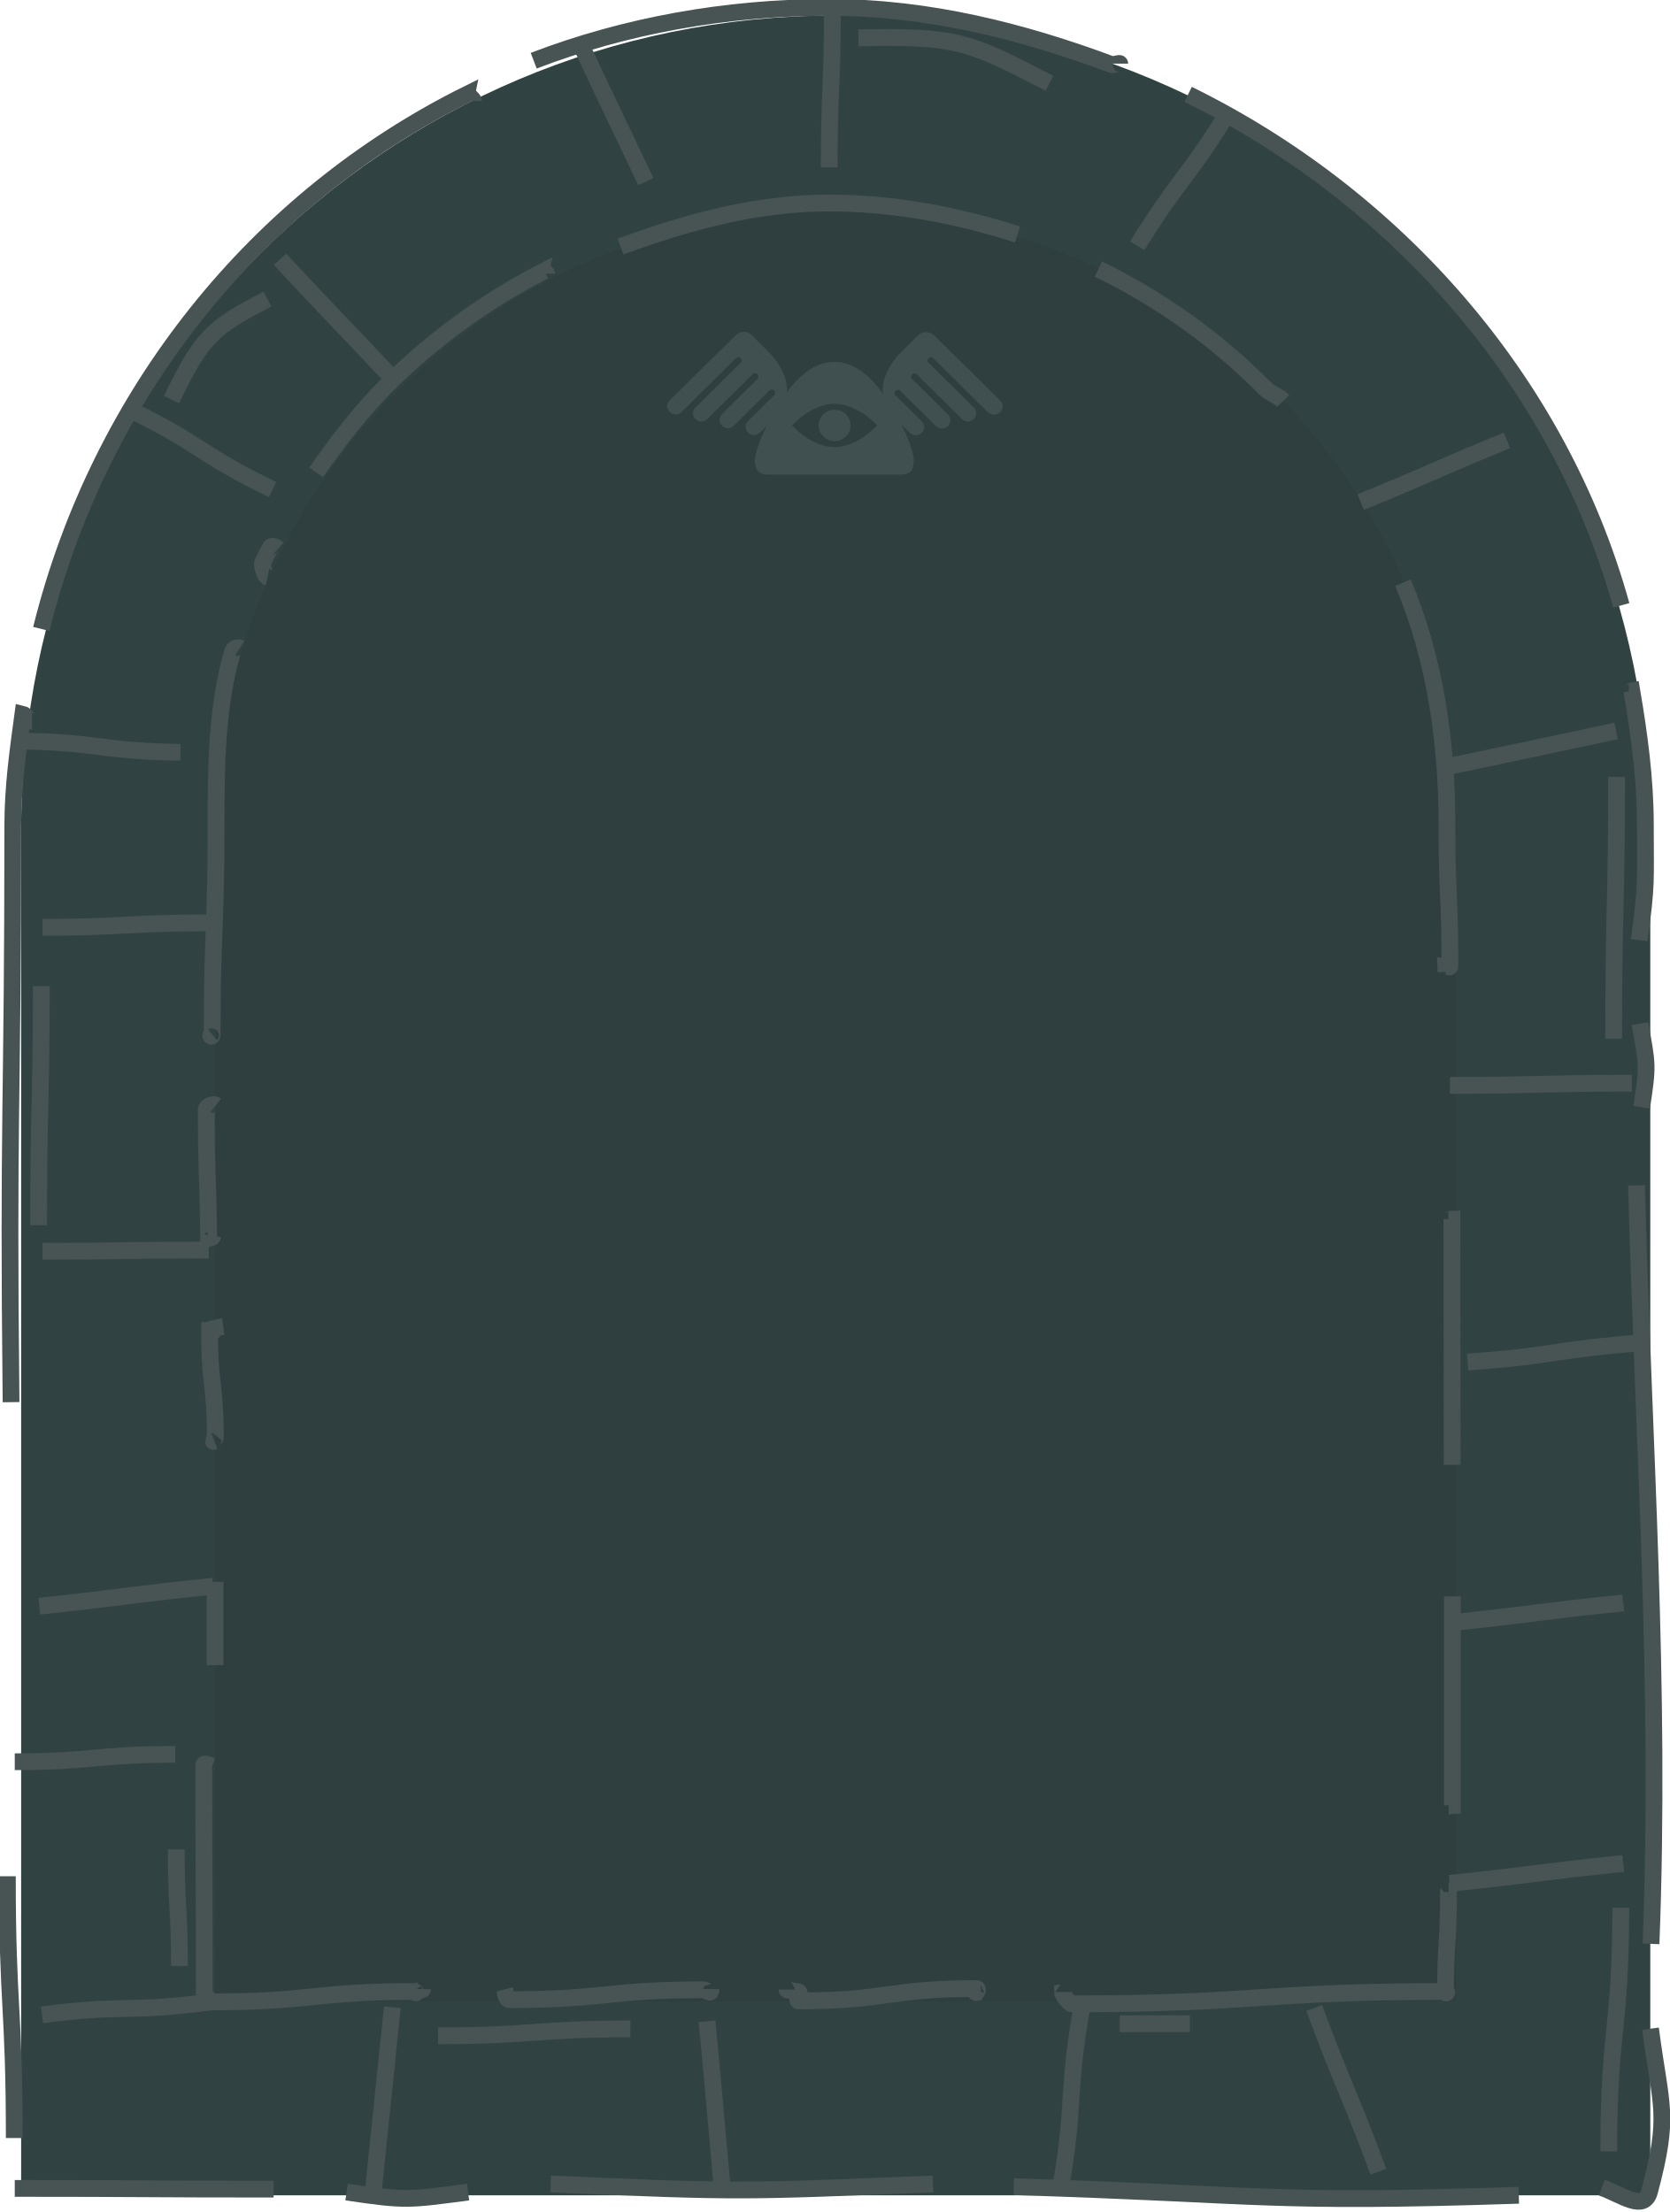
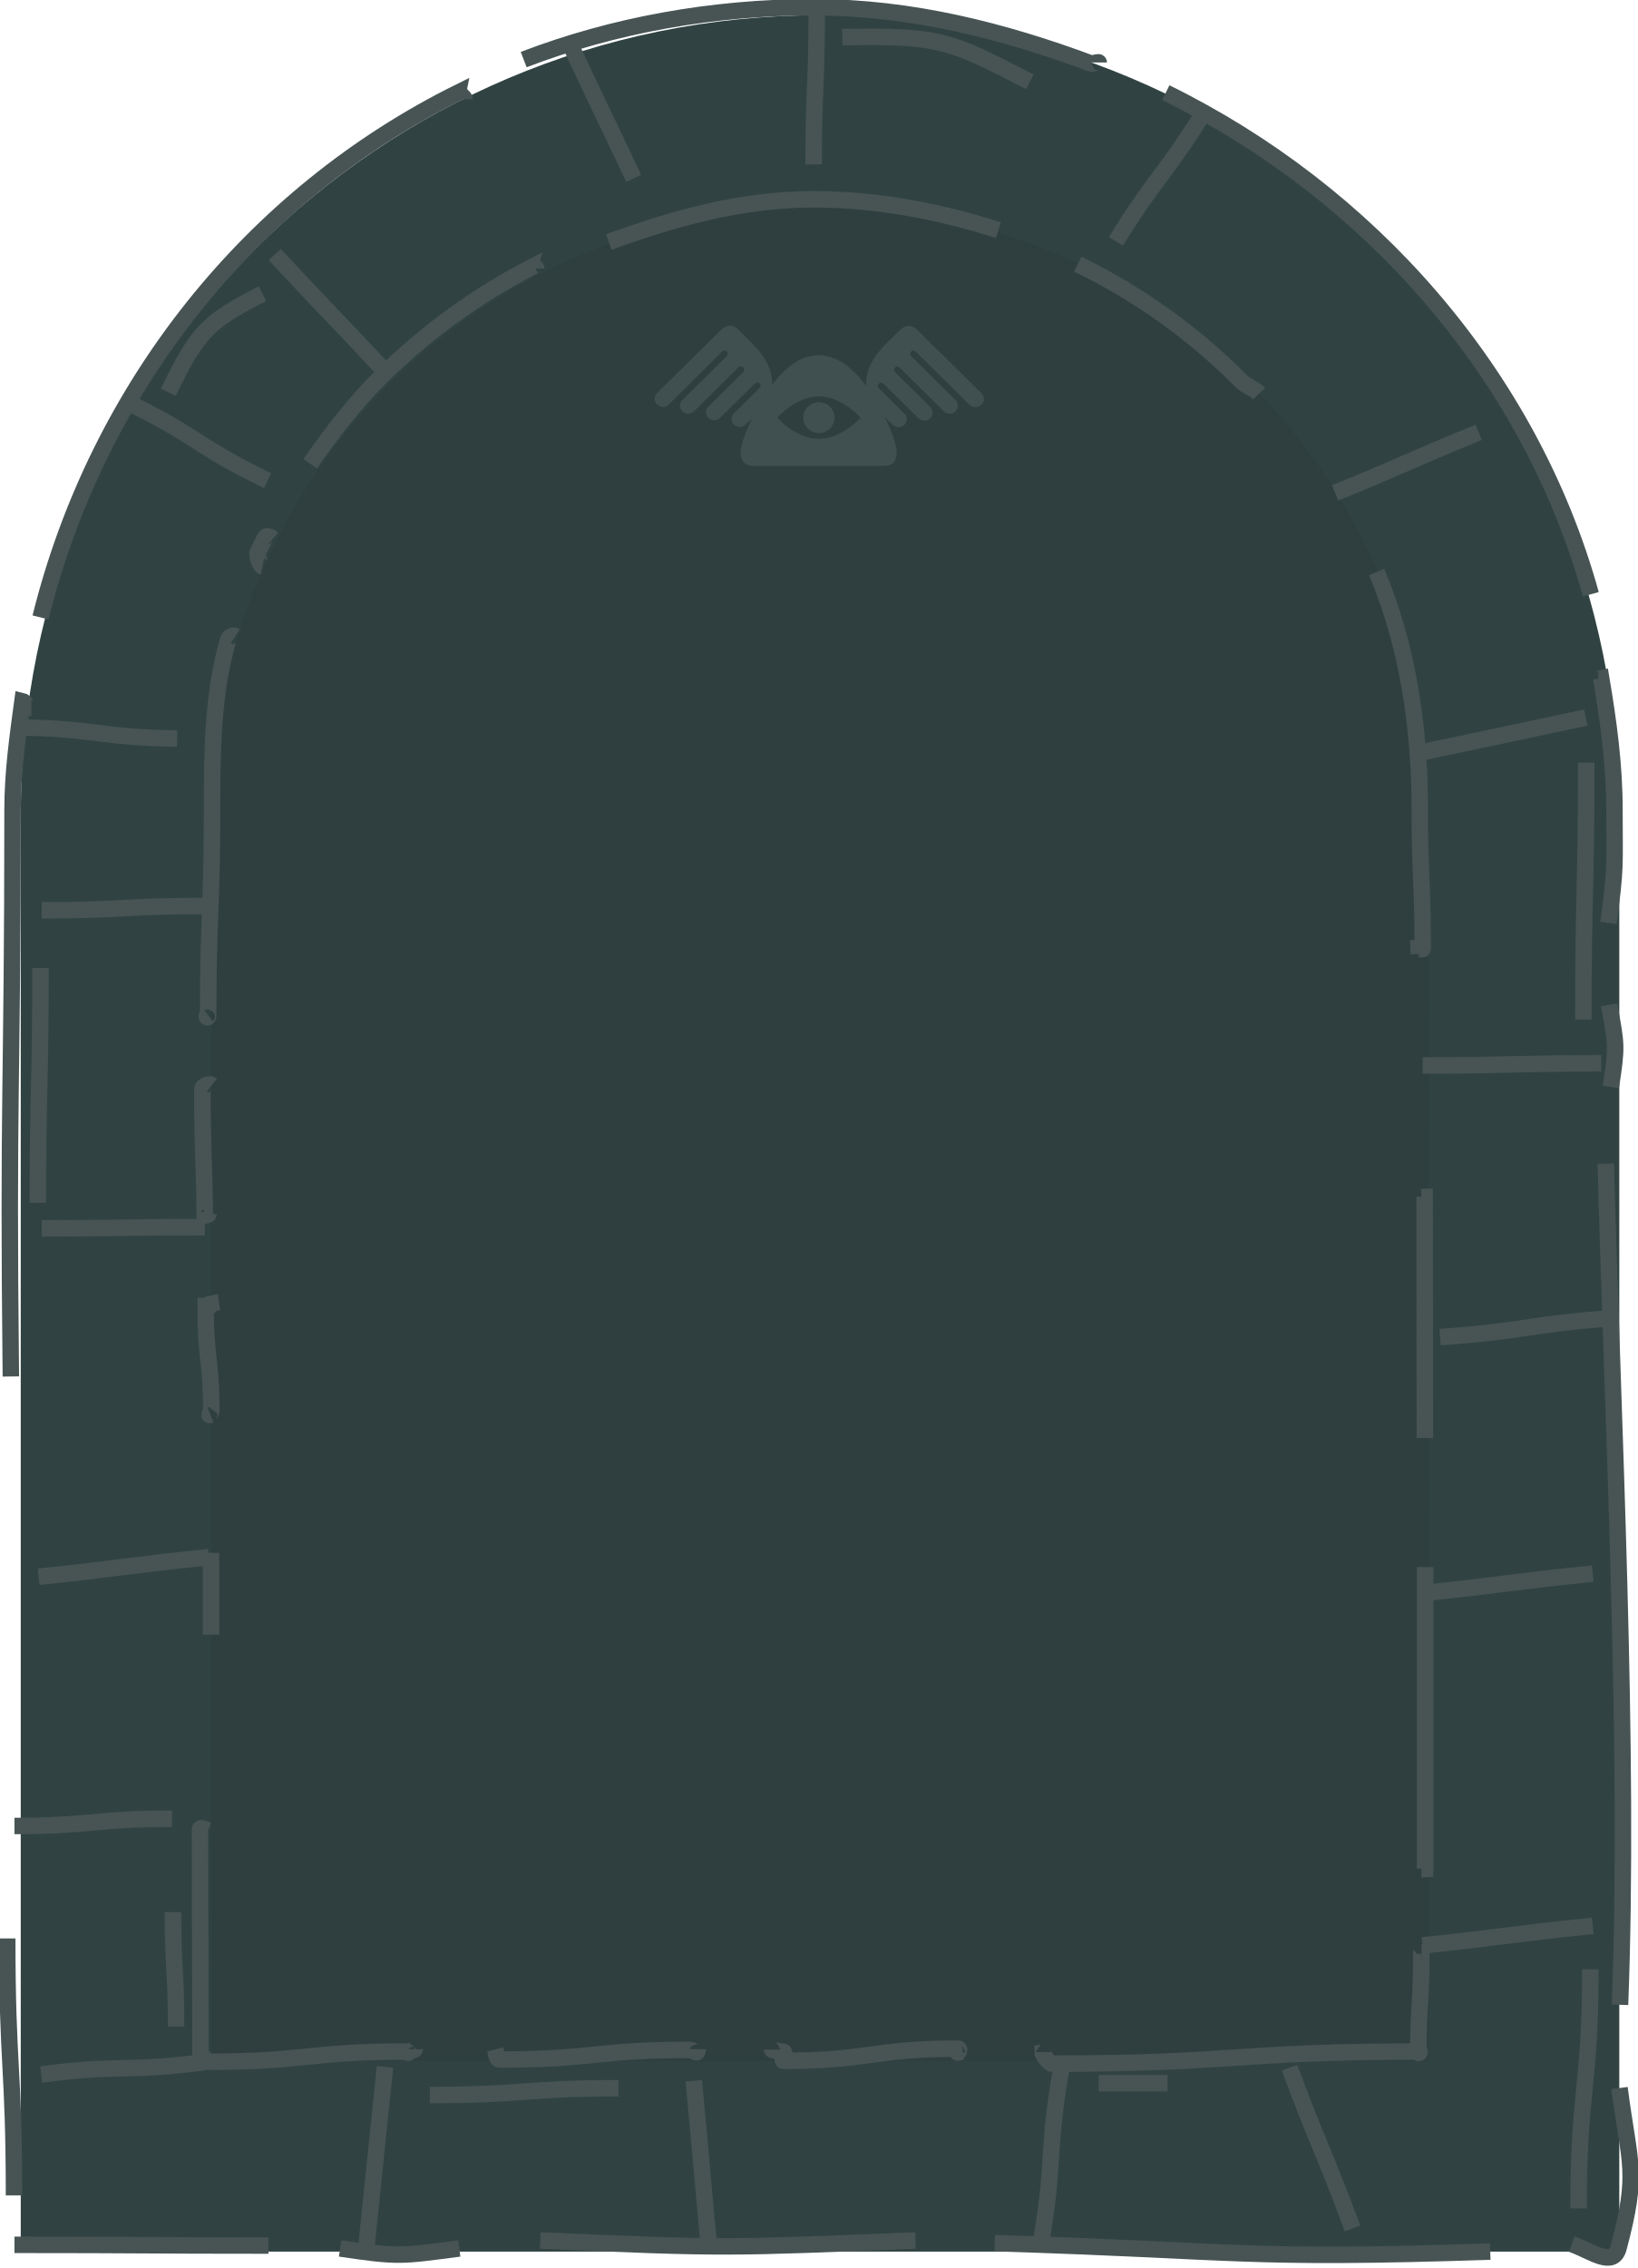
- <svg xmlns="http://www.w3.org/2000/svg" version="1.1" id="Layer_1" x="0px" y="0px" viewBox="0 0 679 900" style="enable-background:new 0 0 679 900;" xml:space="preserve">
+ <svg xmlns="http://www.w3.org/2000/svg" version="1.1" id="Layer_1" x="0px" y="0px" viewBox="0 0 679 940" style="enable-background:new 0 0 679 940;" xml:space="preserve">
  <style type="text/css">
	.st0{fill:#2F3F3F;}
	.st1{fill:#304342;}
	.st2{fill:none;stroke:#485454;stroke-width:6.816;}
	.st3{fill:#AC2A01;}
	.st4{fill:#404F50;}
</style>
-   <path class="st0" d="M601.9,830.1H76V329.4c0.5-69.4,28.4-135.9,77.6-184.8c49.3-48.9,115.9-76.4,185.3-76.4S475,95.6,524.3,144.5  s77.2,115.4,77.6,184.8L601.9,830.1z" />
-   <path class="st1" d="M339.9,6.3C156.9,6.3,8.6,154.7,8.6,337.7v555.5h662.7V337.7C671.2,154.7,522.9,6.3,339.9,6.3z M592.4,814.3  H87.5V337.7c0-67,26.6-131.2,73.9-178.5S273,85.3,339.9,85.3c67,0,131.2,26.6,178.5,73.9c47.3,47.3,73.9,111.6,73.9,178.5  L592.4,814.3z" />
-   <path class="st2" d="M671.6,790.9c4.1-105.2-3.1-203.4-5.9-308.6" />
-   <path class="st2" d="M651.6,890.1c8.2,2.9,17.1,10,19.4,1.6c8.4-31.6,4.6-33.9,0.4-66.3" />
-   <path class="st2" d="M412.4,889.7c102.6,3.2,102.8,6.9,205.4,3.5" />
-   <path class="st2" d="M224,888.6c77.8,3.4,77.7,3.1,155.5,0" />
-   <path class="st2" d="M141,891.9c24.3,3.6,25,3.2,49.4,0" />
+   <path class="st0" d="M601.9,870.1H76V329.4c0.5-69.4,28.4-135.9,77.6-184.8c49.3-48.9,115.9-76.4,185.3-76.4S475,95.6,524.3,144.5  s77.2,115.4,77.6,184.8L601.9,870.1z" />
+   <path class="st1" d="M339.9,6.3C156.9,6.3,8.6,154.7,8.6,337.7v595.5h662.7V337.7C671.2,154.7,522.9,6.3,339.9,6.3z M592.4,854.3  H87.5V337.7c0-67,26.6-131.2,73.9-178.5S273,85.3,339.9,85.3c67,0,131.2,26.6,178.5,73.9c47.3,47.3,73.9,111.6,73.9,178.5  L592.4,854.3z" />
+   <path class="st2" d="M671.6,830.9c4.1-105.2-3.1-243.4-5.9-348.6" />
+   <path class="st2" d="M651.6,930.1c8.2,2.9,17.1,10,19.4,1.6c8.4-31.6,4.6-33.9,0.4-66.3" />
+   <path class="st2" d="M412.4,929.7c102.6,3.2,102.8,6.9,205.4,3.5" />
+   <path class="st2" d="M224,928.6c77.8,3.4,77.7,3.1,155.5,0" />
+   <path class="st2" d="M141,931.9c24.3,3.6,25,3.2,49.4,0" />
  <path class="st2" d="M13,293.5c-1.4,0-2.4-2.6-3.7-2.9c-2,14.7-4.1,29.7-4.1,45c0,117.4-2,117.5-0.7,234.9" />
  <path class="st2" d="M192.6,41.1c0-0.9-2.2-2.1-2.1-3c-86.3,42.7-150,122.3-173.7,217.8" />
  <path class="st2" d="M455.5,25.9c0-0.4-3.2,0.7-3.2,0.4C416.3,12.9,377.9,3,337.3,3c-42.1,0-83.2,7.5-120.2,21.7" />
  <path class="st2" d="M659.5,246.3c-25.4-91.7-92.3-166.7-176.2-207.9" />
  <path class="st2" d="M666.8,382.5c3.2-23.4,2.5-23.4,2.5-47c0-18.5-2.5-36.7-5.5-54.4c-0.5,0.1-0.7,0.6-1.2,0.6" />
  <path class="st2" d="M667.8,450.5c2.6-17,2.4-17.1-0.7-34" />
-   <path class="st2" d="M3,763.4c0,53.2,2.8,53.2,2.8,106.5" />
-   <path class="st2" d="M6,890.4c52.7,0,52.7,0.3,105.3,0.3" />
+   <path class="st2" d="M3,803.4c0,53.2,2.8,53.2,2.8,106.5" />
+   <path class="st2" d="M6,930.4c52.7,0,52.7,0.3,105.3,0.3" />
  <path class="st2" d="M588.2,395.4l-0.1-2.4c0.9,0,1.7,0.9,1.7,0.1c0-28.7-1.2-28.7-1.2-57.5c0-34.3-5-67.9-17.9-98.5" />
  <path class="st2" d="M590.7,596c0-41-0.1-77.3-0.1-100c-0.2,0-1.2,0.6-1.4,0.6" />
-   <path class="st2" d="M589.3,734.9c0.2,0,1.4-0.4,1.5-0.4c0-37.9,0-12.5,0-85" />
-   <path class="st2" d="M432.8,810.5c0,0.1-0.6,0.2-0.6,0.2c0,0.9,2.9,4.6,3.8,4.6c76.1,0,76.1-5,152.2-5c0.9,0-0.2,1.2-0.2,0.3  c0-20.4,1.3-20.4,1.2-40.8c-0.2,0,0.2-0.6,0.1-0.6" />
-   <path class="st2" d="M320.1,809.5c0,0.4,5.1,0.8,5.1,1.1c0,0.9-1.3,3.5-0.4,3.5c36.3,0,36.3-5,72.5-5c0.9,0-0.3,2.4-0.3,1.5l2.1-0.2  " />
-   <path class="st2" d="M205.4,809.4c0.1,0.4,0.1,0.8,0.1,1.2c0,0.9,0.7,3,1.6,3c39.5,0,39.5-4,79-4c1,0,3,1.6,2.9,0.7  c0-0.4,0.3-0.7,0.3-1" />
-   <path class="st2" d="M86.2,718.7c-1-0.4-3.3-1.6-3.3-0.5c0,46.2,0.2,46.2,0.2,92.5c0,0.9,2.5,3.8,3.3,3.8c41,0,41-4.2,82.1-4.2  c1,0,0.7,1.3,0.6,0.3c0-0.4,2.9-0.9,2.9-1.3" />
+   <path class="st2" d="M589.3,774.9c0.2,0,1.4-0.4,1.5-0.4c0-37.9,0-52.5,0-125" />
+   <path class="st2" d="M432.8,850.5c0,0.1-0.6,0.2-0.6,0.2c0,0.9,2.9,4.6,3.8,4.6c76.1,0,76.1-5,152.2-5c0.9,0-0.2,1.2-0.2,0.3  c0-20.4,1.3-20.4,1.2-40.8c-0.2,0,0.2-0.6,0.1-0.6" />
+   <path class="st2" d="M320.1,849.5c0,0.4,5.1,0.8,5.1,1.1c0,0.9-1.3,3.5-0.4,3.5c36.3,0,36.3-5,72.5-5c0.9,0-0.3,2.4-0.3,1.5l2.1-0.2  " />
+   <path class="st2" d="M205.4,849.4c0.1,0.4,0.1,0.8,0.1,1.2c0,0.9,0.7,3,1.6,3c39.5,0,39.5-4,79-4c1,0,3,1.6,2.9,0.7  c0-0.4,0.3-0.7,0.3-1" />
+   <path class="st2" d="M86.2,758.7c-1-0.4-3.3-1.6-3.3-0.5c0,46.2,0.2,46.2,0.2,92.5c0,0.9,2.5,3.8,3.3,3.8c41,0,41-4.2,82.1-4.2  c1,0,0.7,1.3,0.6,0.3c0-0.4,2.9-0.9,2.9-1.3" />
  <path class="st2" d="M90.8,539.7c-1.5,0.2-2.9,0.8-4.5,1c-0.1,0,0,1.9-0.1,1.9c-0.5,0-0.5-1.3-0.9-1.3c-0.2,21.7,2.3,21.7,2.3,43.3  c0,1.1-1.4,2.2-0.4,1.8" />
  <path class="st2" d="M87.8,449.7c-1-0.8-3.9,0.4-3.9,1.7c0,26.2,0.7,26.2,1,52.5c0.5-0.1,0.9-0.5,1.4-0.5c0.1,0,0.2-0.6,0.2-0.6" />
  <path class="st2" d="M97.5,263.7c-0.9-0.6-2.6,0.3-2.9,1.4c-6.5,22.6-6.7,46.3-6.7,70.5c0,42.7-1.6,42.7-1.6,85.4  c0,1.3-1.2,0.4-0.2-0.4" />
  <path class="st2" d="M113.1,223.3c-0.8-0.7-2.7-1.5-3.1-0.6c-1.1,2.1-2.2,4.2-3.2,6.3c-0.4,1,1,5.6,2,5.8" />
  <path class="st2" d="M222.3,111.3c0-0.1-0.9-1-0.9-1.1c-23.4,12-44.8,27.5-63.5,46c-11,11-20.7,23.6-29.3,36" />
  <path class="st2" d="M413.9,95.4c-24.5-7.8-50.1-12.8-76.6-12.8c-29.8,0-57.6,7.8-84.9,17.7" />
  <path class="st2" d="M522,163.1c-1.9-2-5.3-3-7.3-5c-19.7-19.9-42.7-36.4-67.9-48.6" />
  <path class="st2" d="M52.2,166.4c30.2,14.6,28.5,18.2,58.7,32.8" />
  <path class="st2" d="M553.5,204.3c29.9-12.2,29.6-12.9,59.5-25.1" />
  <path class="st2" d="M338.6,4.2c0,31.9-1.3,31.9-1.3,63.9" />
  <path class="st2" d="M499.2,46.4C482,73.9,479.7,72.5,462.6,100" />
  <path class="st2" d="M237,19.7c12.7,27.2,12.9,27.1,25.7,54.2" />
  <path class="st2" d="M7.6,301.5c32.9,0.5,32.9,4.1,65.8,4.6" />
  <path class="st2" d="M160.8,155.2c-23.3-25-23.7-24.7-46.9-49.7" />
  <path class="st2" d="M590.3,311.6c33.6-7,33.5-7.1,67.1-14.2" />
  <path class="st2" d="M84.9,375.5c-33.8,0-33.8,1.8-67.6,1.8" />
  <path class="st2" d="M84.9,508.6c-33.8,0-33.8,0.5-67.6,0.5" />
-   <path class="st2" d="M6,716.8c32.6,0,32.6-3,65.3-3" />
-   <path class="st2" d="M85.2,814.6c-33.8,4.5-34.3,0.7-68.1,5.2" />
-   <path class="st2" d="M159.6,816.7c-3.8,37.2-3.9,37.2-7.7,74.4" />
-   <path class="st2" d="M293.9,891.3c-3.2-34.4-3-34.4-6.3-68.9" />
-   <path class="st2" d="M431.2,891.6c6.5-37.2,2.4-37.8,8.9-75.1" />
-   <path class="st2" d="M534.6,817c12.4,33.5,13.7,33.1,26.1,66.6" />
-   <path class="st2" d="M589.7,766.3c35.4-3.7,35.3-4.5,70.6-8.1" />
+   <path class="st2" d="M6,756.8c32.6,0,32.6-3,65.3-3" />
+   <path class="st2" d="M85.2,854.6c-33.8,4.5-34.3,0.7-68.1,5.2" />
+   <path class="st2" d="M159.6,856.7c-3.8,37.2-3.9,37.2-7.7,74.4" />
+   <path class="st2" d="M293.9,931.3c-3.2-34.4-3-34.4-6.3-68.9" />
+   <path class="st2" d="M431.2,931.6c6.5-37.2,2.4-37.8,8.9-75.1" />
+   <path class="st2" d="M534.6,857c12.4,33.5,13.7,33.1,26.1,66.6" />
+   <path class="st2" d="M589.7,806.3c35.4-3.7,35.3-4.5,70.6-8.1" />
  <path class="st2" d="M589.7,660.3c35.4-3.7,35.3-4.5,70.6-8.1" />
  <path class="st2" d="M589.8,441.6c37,0,37-0.9,74-0.9" />
  <path class="st2" d="M16,653.5c35.4-3.7,35.3-4.5,70.6-8.1" />
  <path class="st2" d="M668.6,546.3c-35.9,2.7-35.7,5.3-71.6,7.9" />
-   <path class="st2" d="M178.2,828.3c39.1,0,39.1-2.8,78.2-2.8" />
+   <path class="st2" d="M178.2,868.3c39.1,0,39.1-2.8,78.2-2.8" />
  <path class="st2" d="M16.8,401.2c0,48.6-1.1,48.6-1.1,97.3" />
-   <path class="st2" d="M71.7,752.5c0,23.7,1.3,23.7,1.3,47.4" />
+   <path class="st2" d="M71.7,792.5c0,23.7,1.3,23.7,1.3,47.4" />
  <path class="st2" d="M69.8,162.6c12.4-26,17-29.5,39-40.9" />
  <path class="st2" d="M349.2,15.4c40.6-0.8,44.8,1.5,77.7,18.5" />
  <path class="st2" d="M657.6,316.1c0,53.2-1.2,53.2-1.2,106.5" />
-   <path class="st2" d="M659.3,776.2c0,49.5-4.9,49.5-4.9,99.1" />
-   <path class="st2" d="M455.5,823.4c14.2,0,14.2,0,28.5,0" />
+   <path class="st2" d="M659.3,816.2c0,49.5-4.9,49.5-4.9,99.1" />
+   <path class="st2" d="M455.5,863.4c14.2,0,14.2,0,28.5,0" />
  <path class="st3" d="M315.2,210.5h3.1c-0.4,0-0.8,0-1.2,0H315.2z" />
  <path class="st3" d="M369.7,210.5h1.2c0.4,0,0.9,0,1.3,0h0.9C373.1,210.5,369.6,210.5,369.7,210.5z" />
  <line class="st2" x1="87.5" y1="643.6" x2="87.5" y2="677.5" />
  <g>
    <path class="st4" d="M277,167.9l22.5-22.3c0.3-0.2,0.6-0.3,0.9-0.3s0.6,0.2,0.9,0.4c0.2,0.2,0.4,0.5,0.4,0.9c0,0.3-0.1,0.7-0.3,0.9   l-18.6,18.4c-0.6,0.6-0.9,1.5-0.9,2.3c0,0.9,0.4,1.7,1,2.3s1.5,1,2.3,1c0.9,0,1.7-0.3,2.4-0.9l18.6-18.4c0.3-0.2,0.6-0.3,1-0.3   s0.7,0.2,0.9,0.4c0.2,0.2,0.4,0.6,0.4,0.9c0,0.3-0.1,0.7-0.3,0.9l-14.6,14.5c-0.6,0.6-0.9,1.5-0.9,2.3c0,0.9,0.4,1.7,1,2.3   s1.5,1,2.3,1c0.9,0,1.7-0.3,2.4-0.9l14.7-14.5c0.3-0.2,0.6-0.3,0.9-0.3s0.6,0.2,0.9,0.4c0.2,0.2,0.4,0.5,0.4,0.9   c0,0.3-0.1,0.7-0.3,0.9l-10.7,10.6c-0.6,0.5-0.9,1.3-1,2c-0.1,0.8,0.1,1.5,0.6,2.2c0.1,0.2,0.3,0.3,0.4,0.5   c0.3,0.3,0.7,0.6,1.1,0.7s0.8,0.3,1.3,0.3c0.4,0,0.9-0.1,1.3-0.3s0.8-0.4,1.1-0.7l2.8-2.7c3.3-3.3,7.2-7.9,8-12.2   c1.2-6.8-2.7-13.5-8.1-18.8l-6-6l0,0c-0.8-0.8-2-1.3-3.2-1.3s-2.3,0.5-3.2,1.3l-9.2,9.1c-0.1,0.1-0.2,0.2-0.4,0.3   c-0.1,0.1-0.1,0.1-0.2,0.2L272.3,163c-0.6,0.6-0.9,1.5-0.9,2.3c0,0.9,0.4,1.7,1,2.3s1.5,1,2.3,1C275.5,168.8,276.3,168.5,277,167.9   L277,167.9z" />
    <path class="st4" d="M402,167.9l-22.5-22.3c-0.3-0.2-0.6-0.3-0.9-0.3s-0.7,0.2-0.9,0.4c-0.2,0.2-0.4,0.6-0.4,0.9   c0,0.3,0.1,0.7,0.3,0.9l18.6,18.4c0.6,0.6,0.9,1.5,0.9,2.3c0,0.9-0.4,1.7-1,2.3s-1.5,1-2.3,1s-1.7-0.3-2.4-0.9l-18.6-18.4   c-0.3-0.2-0.6-0.3-0.9-0.3s-0.7,0.2-0.9,0.4c-0.2,0.2-0.4,0.6-0.4,0.9c0,0.3,0.1,0.7,0.3,0.9l14.7,14.5c0.6,0.6,1,1.5,1,2.4   s-0.4,1.7-1,2.4c-0.6,0.6-1.5,1-2.4,1s-1.8-0.4-2.4-1l-14.7-14.5c-0.3-0.2-0.6-0.3-0.9-0.3s-0.7,0.2-0.9,0.4   c-0.2,0.2-0.4,0.6-0.4,0.9c0,0.3,0.1,0.7,0.3,0.9l10.7,10.6c0.6,0.5,0.9,1.3,1,2c0.1,0.8-0.1,1.5-0.6,2.2c-0.1,0.2-0.3,0.3-0.4,0.5   c-0.3,0.3-0.7,0.6-1.1,0.7c-0.4,0.2-0.8,0.3-1.3,0.3c-0.4,0-0.9-0.1-1.3-0.3s-0.8-0.4-1.1-0.7l-2.8-2.7c-3.3-3.3-7.2-7.9-8-12.2   c-1.2-6.8,2.7-13.5,8.1-18.8l6.1-6c0.8-0.8,2-1.3,3.2-1.3s2.3,0.5,3.2,1.3l9.2,9.1c0.1,0.1,0.2,0.2,0.4,0.3   c0.1,0.1,0.1,0.1,0.2,0.2l17.3,17.1c0.6,0.6,0.9,1.5,0.9,2.3c0,0.9-0.4,1.7-1,2.3s-1.5,1-2.3,1C403.5,168.8,402.7,168.5,402,167.9   L402,167.9z" />
    <path class="st4" d="M369.8,192.3c0.3-0.2,0.6-0.4,0.8-0.7c0.1-0.1,0.2-0.2,0.2-0.3c0.1-0.1,0.1-0.1,0.1-0.2   c0.1-0.2,0.2-0.4,0.3-0.7c0,0,0,0,0-0.1c0.1-0.2,0.2-0.4,0.2-0.7c0-0.1,0-0.2,0.1-0.2c0-0.2,0.1-0.3,0.1-0.5c0.2-1.3,0.1-2.7-0.2-4   c-1.4-5.8-4.1-11.2-7-16.4c-5.2-9.5-14.1-22.3-26.5-21.2c-3.9,0.3-7.6,2.2-10.6,4.6c-5.4,4.3-9.6,10.6-12.9,16.6   c-2.8,5.2-5.6,10.6-7,16.4c-0.8,3.2-0.4,7.3,3.5,8.1c1.2,0.2,2.5,0.1,3.7,0.1h3.9c0.3,0,0.7,0,1,0h46.6   C367.4,193.1,368.8,192.9,369.8,192.3z M339.5,181.9c-9.6,0-17.3-8.8-17.3-8.8s7.7-8.8,17.3-8.8c9.5,0,17.3,8.8,17.3,8.8   S349,181.9,339.5,181.9z" />
    <path class="st4" d="M339.5,179.5c3.6,0,6.5-2.9,6.5-6.4s-2.9-6.4-6.5-6.4s-6.5,2.9-6.5,6.4S335.9,179.5,339.5,179.5z" />
  </g>
</svg>
